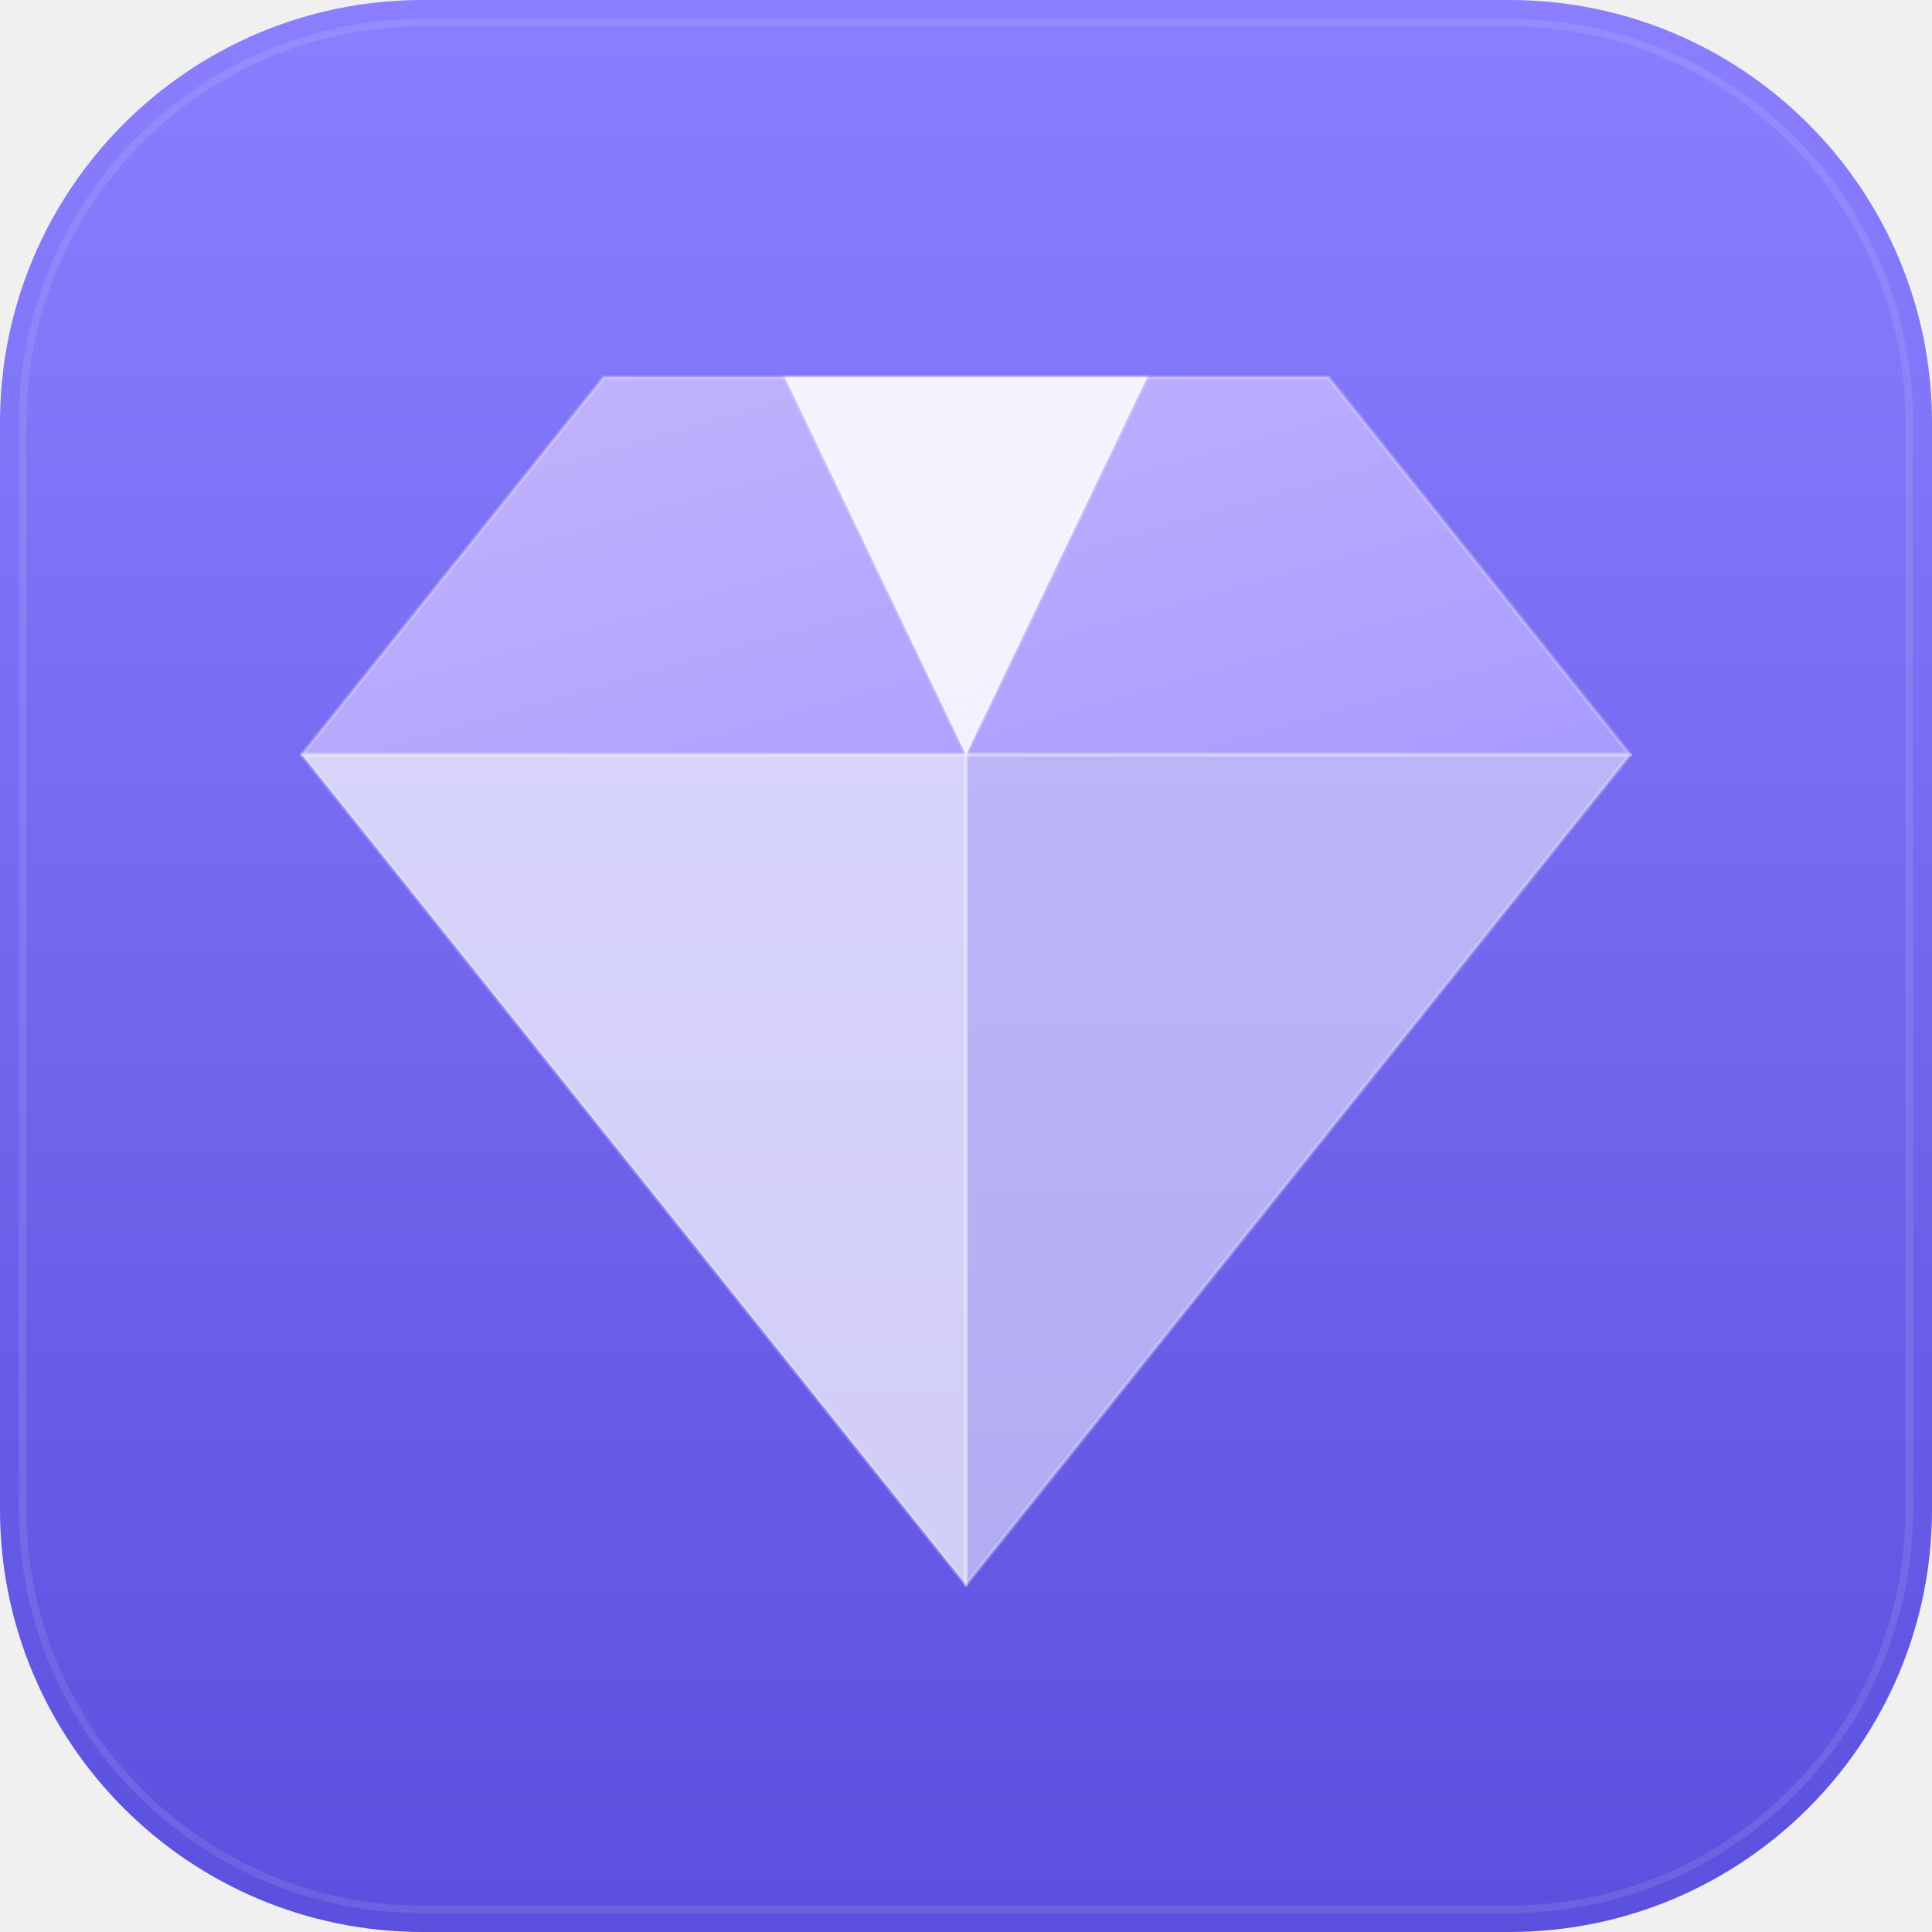
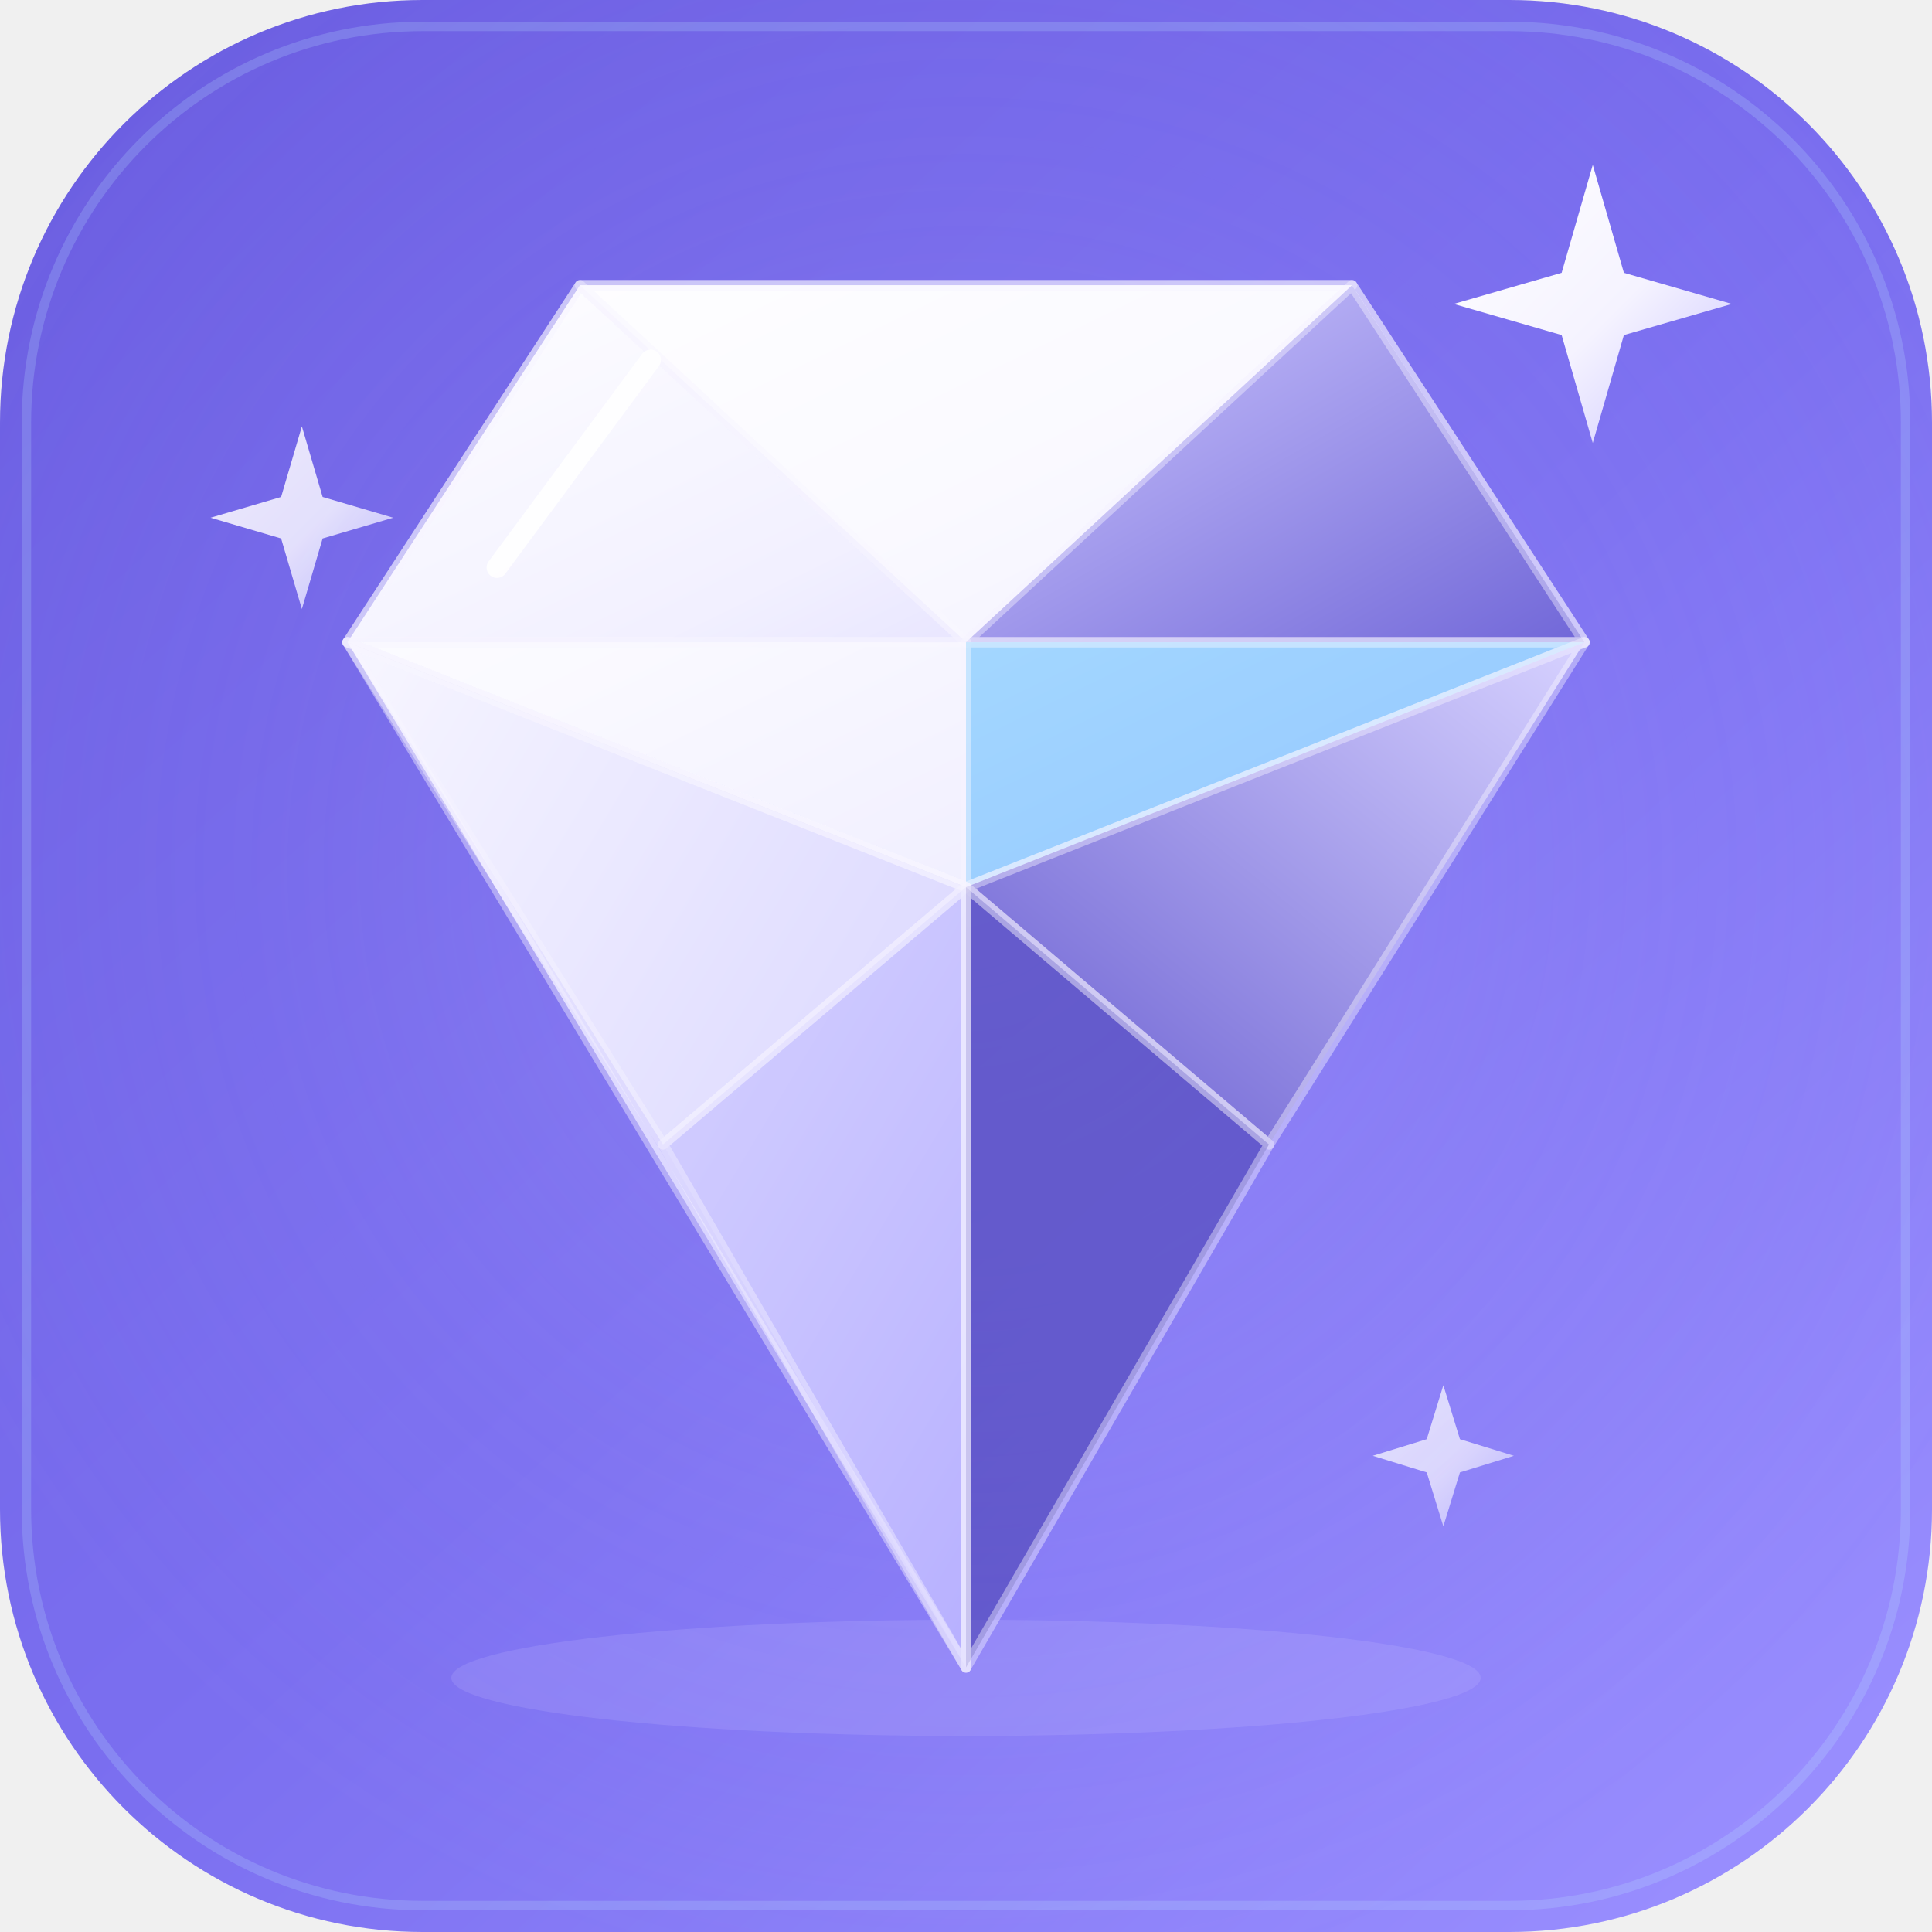
<svg xmlns="http://www.w3.org/2000/svg" viewBox="0 0 1024 1024">
  <defs>
-     <linearGradient id="icn-bg" x1="0" y1="0" x2="0" y2="1">
-       <stop offset="0%" stop-color="#8B7FFF" />
-       <stop offset="100%" stop-color="#5B4FDE" />
+     <linearGradient id="icn-bg" x1="0" y1="0" x2="0.9" y2="1">
+       <stop offset="0%" stop-color="#6A5DE0" />
+       <stop offset="55%" stop-color="#7B6FF0" />
+       <stop offset="100%" stop-color="#9A8FFF" />
    </linearGradient>
-     <linearGradient id="icn-accent" x1="0" y1="0" x2="1" y2="1">
-       <stop offset="0%" stop-color="#C4B5FD" />
-       <stop offset="100%" stop-color="#A89BFF" />
+     <radialGradient id="icn-halo" cx="50%" cy="45%" r="58%">
+       <stop offset="0%" stop-color="#D2CCFF" stop-opacity="0.24" />
+       <stop offset="65%" stop-color="#A89BFF" stop-opacity="0.08" />
+       <stop offset="100%" stop-color="#A89BFF" stop-opacity="0" />
+     </radialGradient>
+     <linearGradient id="icn-crown" x1="0" y1="0" x2="1" y2="1">
+       <stop offset="0%" stop-color="#FFFFFF" />
+       <stop offset="42%" stop-color="#E8E5FF" />
+       <stop offset="100%" stop-color="#9E94FF" />
+     </linearGradient>
+     <linearGradient id="icn-crown-shadow" x1="0" y1="0" x2="1" y2="1">
+       <stop offset="0%" stop-color="#D0CAFF" />
+       <stop offset="100%" stop-color="#7167D8" />
+     </linearGradient>
+     <linearGradient id="icn-pavilion-left" x1="0" y1="0" x2="1" y2="1">
+       <stop offset="0%" stop-color="#F0EEFF" />
+       <stop offset="100%" stop-color="#A49BFF" />
+     </linearGradient>
+     <linearGradient id="icn-pavilion-right" x1="1" y1="0" x2="0" y2="1">
+       <stop offset="0%" stop-color="#D7D2FF" />
+       <stop offset="100%" stop-color="#665BD0" />
+     </linearGradient>
+     <linearGradient id="icn-star" x1="0" y1="0" x2="1" y2="1">
+       <stop offset="0%" stop-color="#FFFFFF" />
+       <stop offset="55%" stop-color="#F5F3FF" />
+       <stop offset="100%" stop-color="#C9C3FF" />
    </linearGradient>
    <g id="icon-gem">
      <rect width="1024" height="1024" rx="224" fill="url(#icn-bg)" />
-       <rect x="12" y="12" width="1000" height="1000" rx="212" fill="none" stroke="rgba(255,255,255,0.10)" stroke-width="4" />
-       <g stroke="rgba(255,255,255,0.25)" stroke-width="2" stroke-linejoin="round">
-         <polygon points="320,200 704,200 864,400 160,400" fill="url(#icn-accent)" />
-         <polygon points="416,200 608,200 512,400" fill="rgba(255,255,255,0.85)" />
-         <polygon points="160,400 512,400 512,840" fill="rgba(255,255,255,0.7)" />
-         <polygon points="512,400 864,400 512,840" fill="rgba(255,255,255,0.5)" />
+       <rect width="1024" height="1024" rx="224" fill="url(#icn-halo)" />
+       <rect x="14" y="14" width="996" height="996" rx="210" fill="none" stroke="#BFEFFF" stroke-opacity="0.2" stroke-width="5" />
+       <g transform="translate(512 512) scale(1.1) translate(-512 -512)">
+         <ellipse cx="512" cy="855" rx="248" ry="28" fill="#D2CCFF" fill-opacity="0.16" />
+         <g stroke="#F5F3FF" stroke-opacity="0.42" stroke-width="5" stroke-linejoin="round">
+           <polygon points="214,356 326,184 698,184 810,356 512,474" fill="url(#icn-crown)" />
+           <polygon points="214,356 326,184 512,356" fill="#FFFFFF" fill-opacity="0.42" />
+           <polygon points="326,184 698,184 512,356" fill="#FFFFFF" fill-opacity="0.78" />
+           <polygon points="698,184 810,356 512,356" fill="url(#icn-crown-shadow)" />
+           <polygon points="214,356 512,356 512,474" fill="#FFFFFF" fill-opacity="0.78" />
+           <polygon points="512,356 810,356 512,474" fill="#8FD8FF" fill-opacity="0.72" />
+           <polygon points="214,356 512,474 512,850" fill="url(#icn-pavilion-left)" />
+           <polygon points="214,356 512,474 366,598" fill="#FFFFFF" fill-opacity="0.48" />
+           <polygon points="512,474 810,356 658,598" fill="url(#icn-pavilion-right)" />
+           <polygon points="512,474 658,598 512,850" fill="#5147B8" fill-opacity="0.66" />
+           <polygon points="366,598 512,474 512,850" fill="#DED9FF" fill-opacity="0.34" />
+         </g>
+         <g fill="url(#icn-star)">
+           <path d="M814 126 L829 178 L881 193 L829 208 L814 260 L799 208 L747 193 L799 178 Z" />
+           <path d="M192 252 L202 286 L236 296 L202 306 L192 340 L182 306 L148 296 L182 286 Z" opacity="0.86" />
+           <path d="M742 714 L750 740 L776 748 L750 756 L742 782 L734 756 L708 748 L734 740 Z" opacity="0.74" />
+         </g>
+         <path d="M286 320 L360 220" stroke="#FFFFFF" stroke-opacity="0.86" stroke-width="10" stroke-linecap="round" />
      </g>
    </g>
  </defs>
  <use href="#icon-gem" />
</svg>
